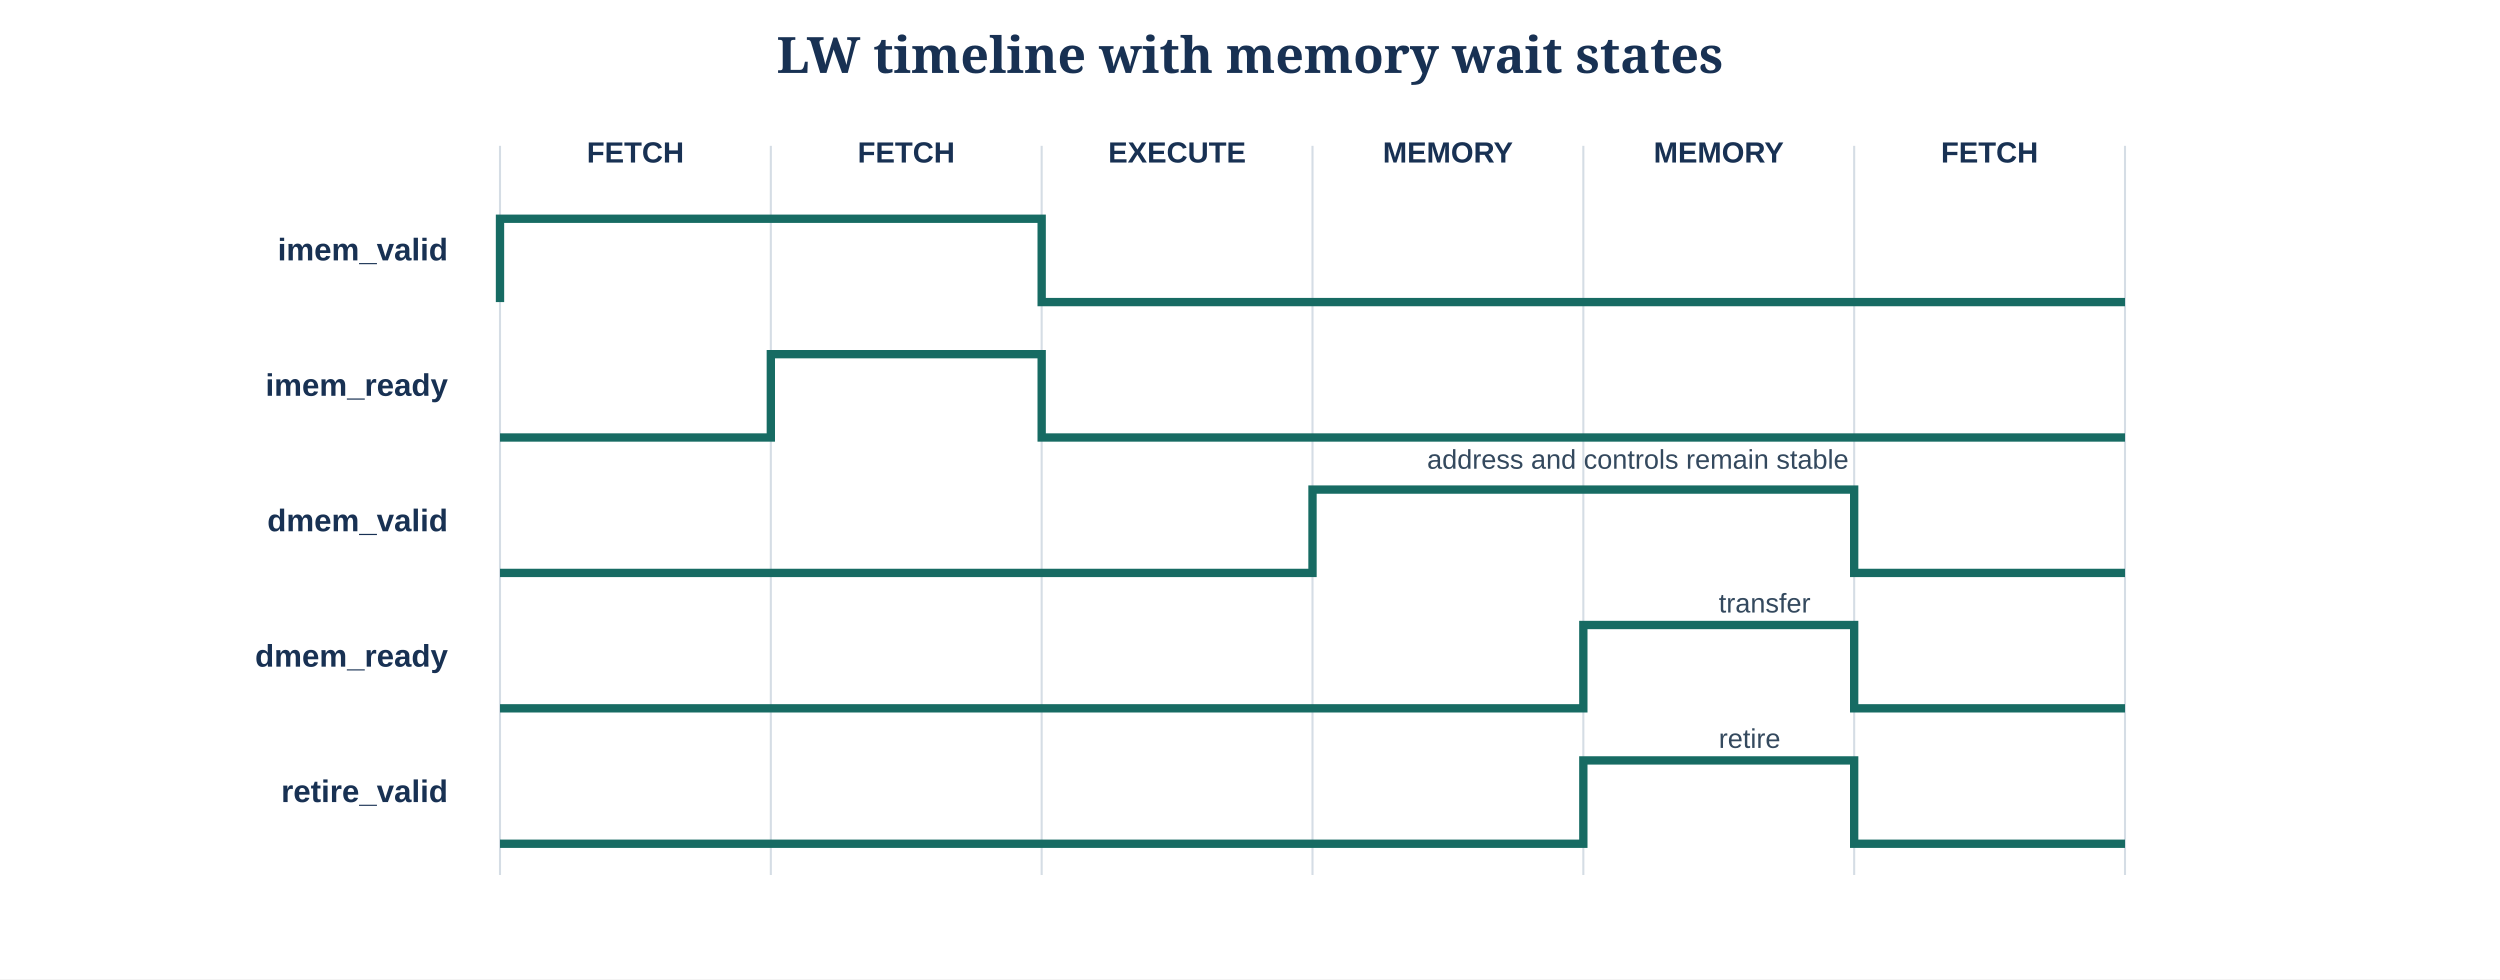
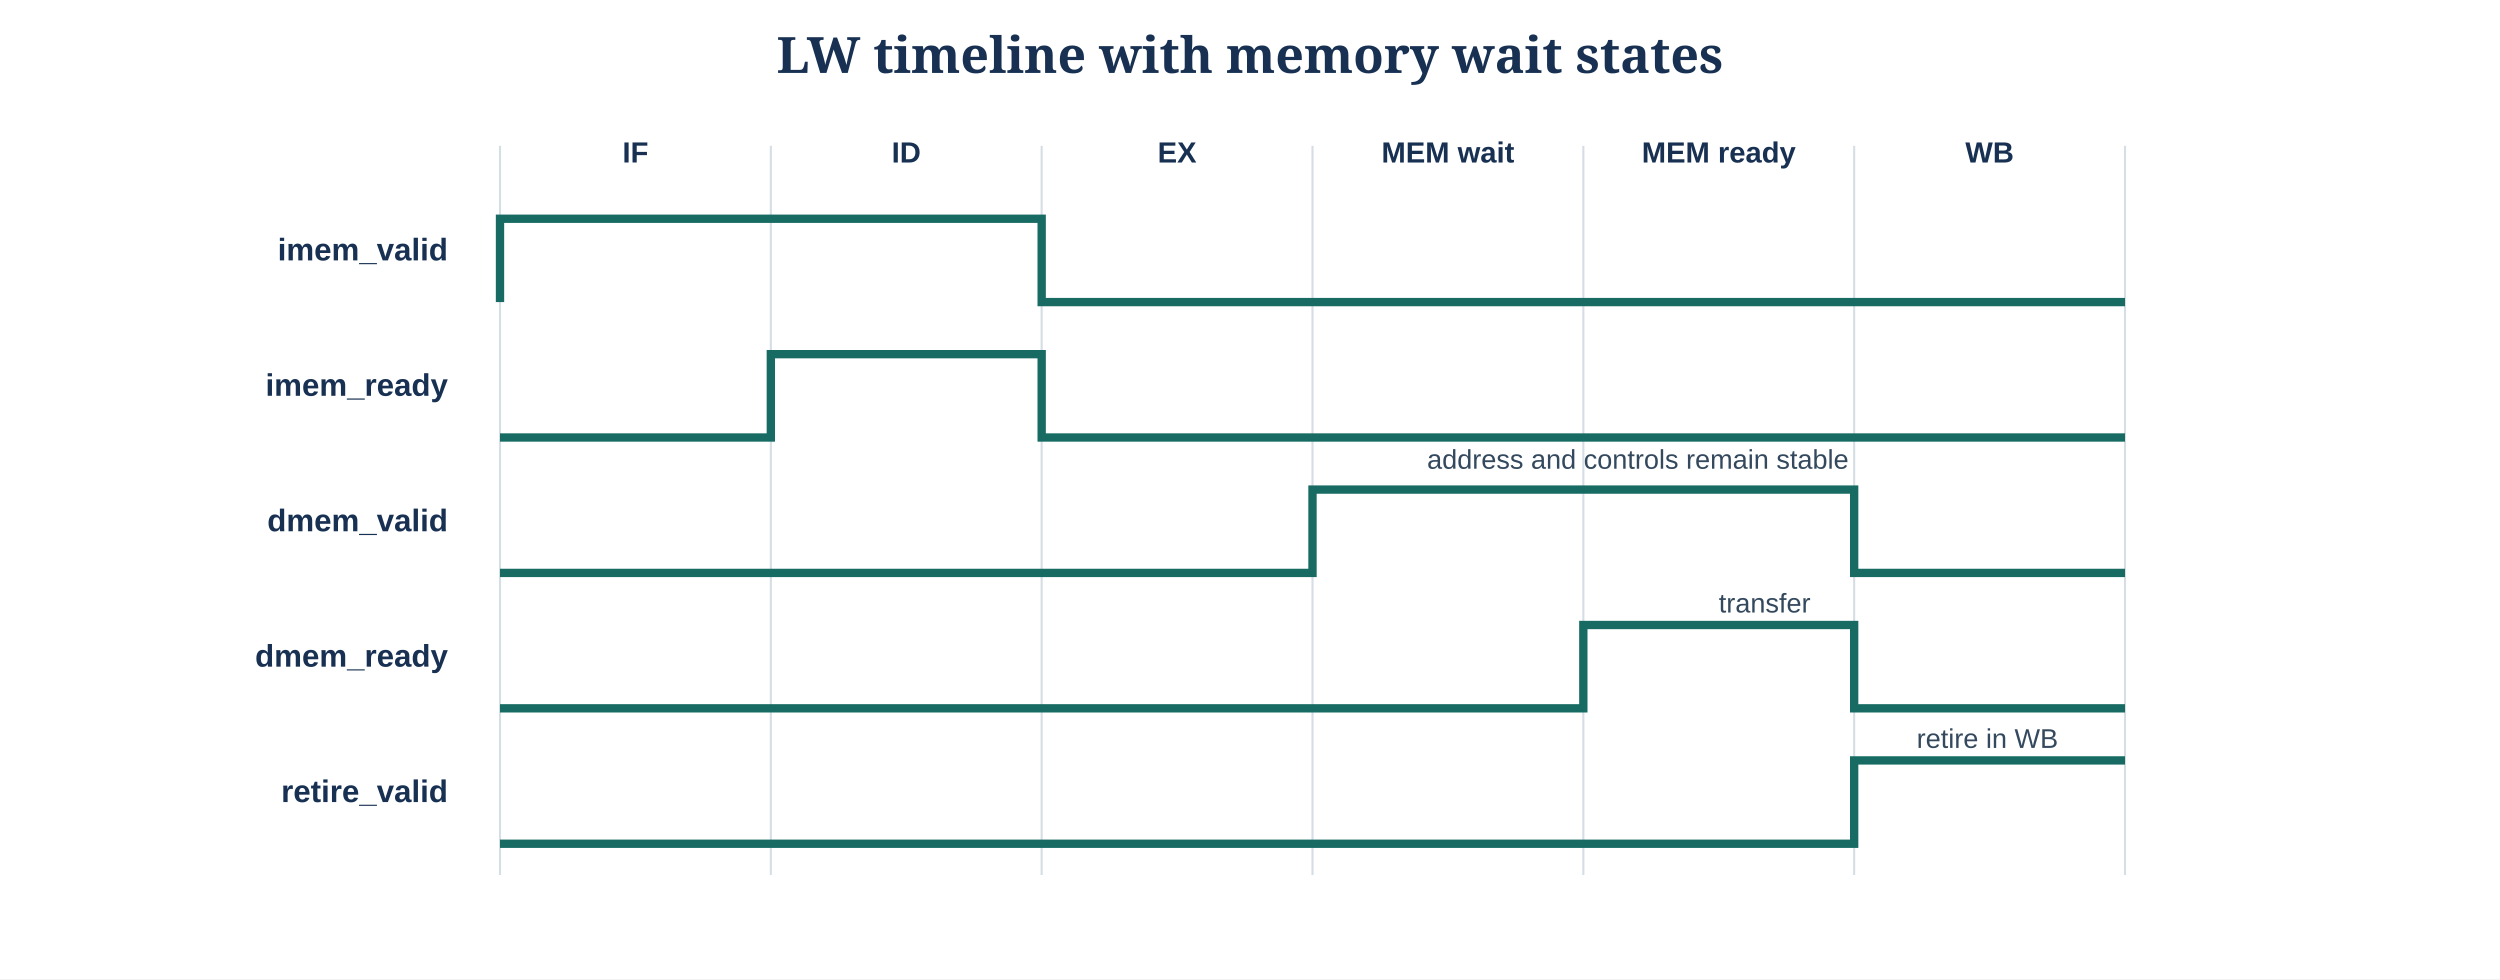
<svg xmlns="http://www.w3.org/2000/svg" width="1200" height="470" viewBox="0 0 1200 470" role="img" aria-labelledby="title desc">
  <defs>
    <style>.axis{stroke:#64748b;stroke-width:1}.high{stroke:#176b63;stroke-width:4;fill:none}.low{stroke:#9aa7b5;stroke-width:2;fill:none}.edge{stroke:#d5dde5;stroke-width:1}.label{font:bold 15px Arial,sans-serif;fill:#183153;text-anchor:end}.tick{font:13px Arial,sans-serif;fill:#34495e;text-anchor:middle}.state{font:bold 14px Arial,sans-serif;fill:#183153;text-anchor:middle}.note{font:13px Arial,sans-serif;fill:#34495e}.title{font:bold 24px Georgia,serif;text-anchor:middle;fill:#183153}</style>
  </defs>
  <rect width="1200" height="470" fill="#fff" />
  <text x="600" y="35" class="title">LW timeline with memory wait states</text>
  <g transform="translate(0,0)">
    <path d="M240 70 V420 M370 70 V420 M500 70 V420 M630 70 V420 M760 70 V420 M890 70 V420 M1020 70 V420" class="edge" />
  </g>
-   <text x="305" y="78" class="state">FETCH</text>
-   <text x="435" y="78" class="state">FETCH</text>
-   <text x="565" y="78" class="state">EXECUTE</text>
-   <text x="695" y="78" class="state">MEMORY</text>
-   <text x="825" y="78" class="state">MEMORY</text>
-   <text x="955" y="78" class="state">FETCH</text>
+   <text x="305" y="78" class="state">IF</text>
+   <text x="435" y="78" class="state">ID</text>
+   <text x="565" y="78" class="state">EX</text>
+   <text x="695" y="78" class="state">MEM wait</text>
+   <text x="825" y="78" class="state">MEM ready</text>
+   <text x="955" y="78" class="state">WB</text>
  <text x="215" y="125" class="label">imem_valid</text>
  <path d="M240 145 V105 H500 V145 H1020" class="high" />
  <text x="215" y="190" class="label">imem_ready</text>
  <path d="M240 210 H370 V170 H500 V210 H1020" class="high" />
  <text x="215" y="255" class="label">dmem_valid</text>
  <path d="M240 275 H630 V235 H890 V275 H1020" class="high" />
  <text x="215" y="320" class="label">dmem_ready</text>
  <path d="M240 340 H760 V300 H890 V340 H1020" class="high" />
  <text x="215" y="385" class="label">retire_valid</text>
-   <path d="M240 405 H760 V365 H890 V405 H1020" class="high" />
+   <path d="M240 405 H890 V365 H1020" class="high" />
  <text x="685" y="225" class="note">address and controls remain stable</text>
  <text x="825" y="294" class="note">transfer</text>
-   <text x="825" y="359" class="note">retire</text>
+   <text x="920" y="359" class="note">retire in WB</text>
</svg>
